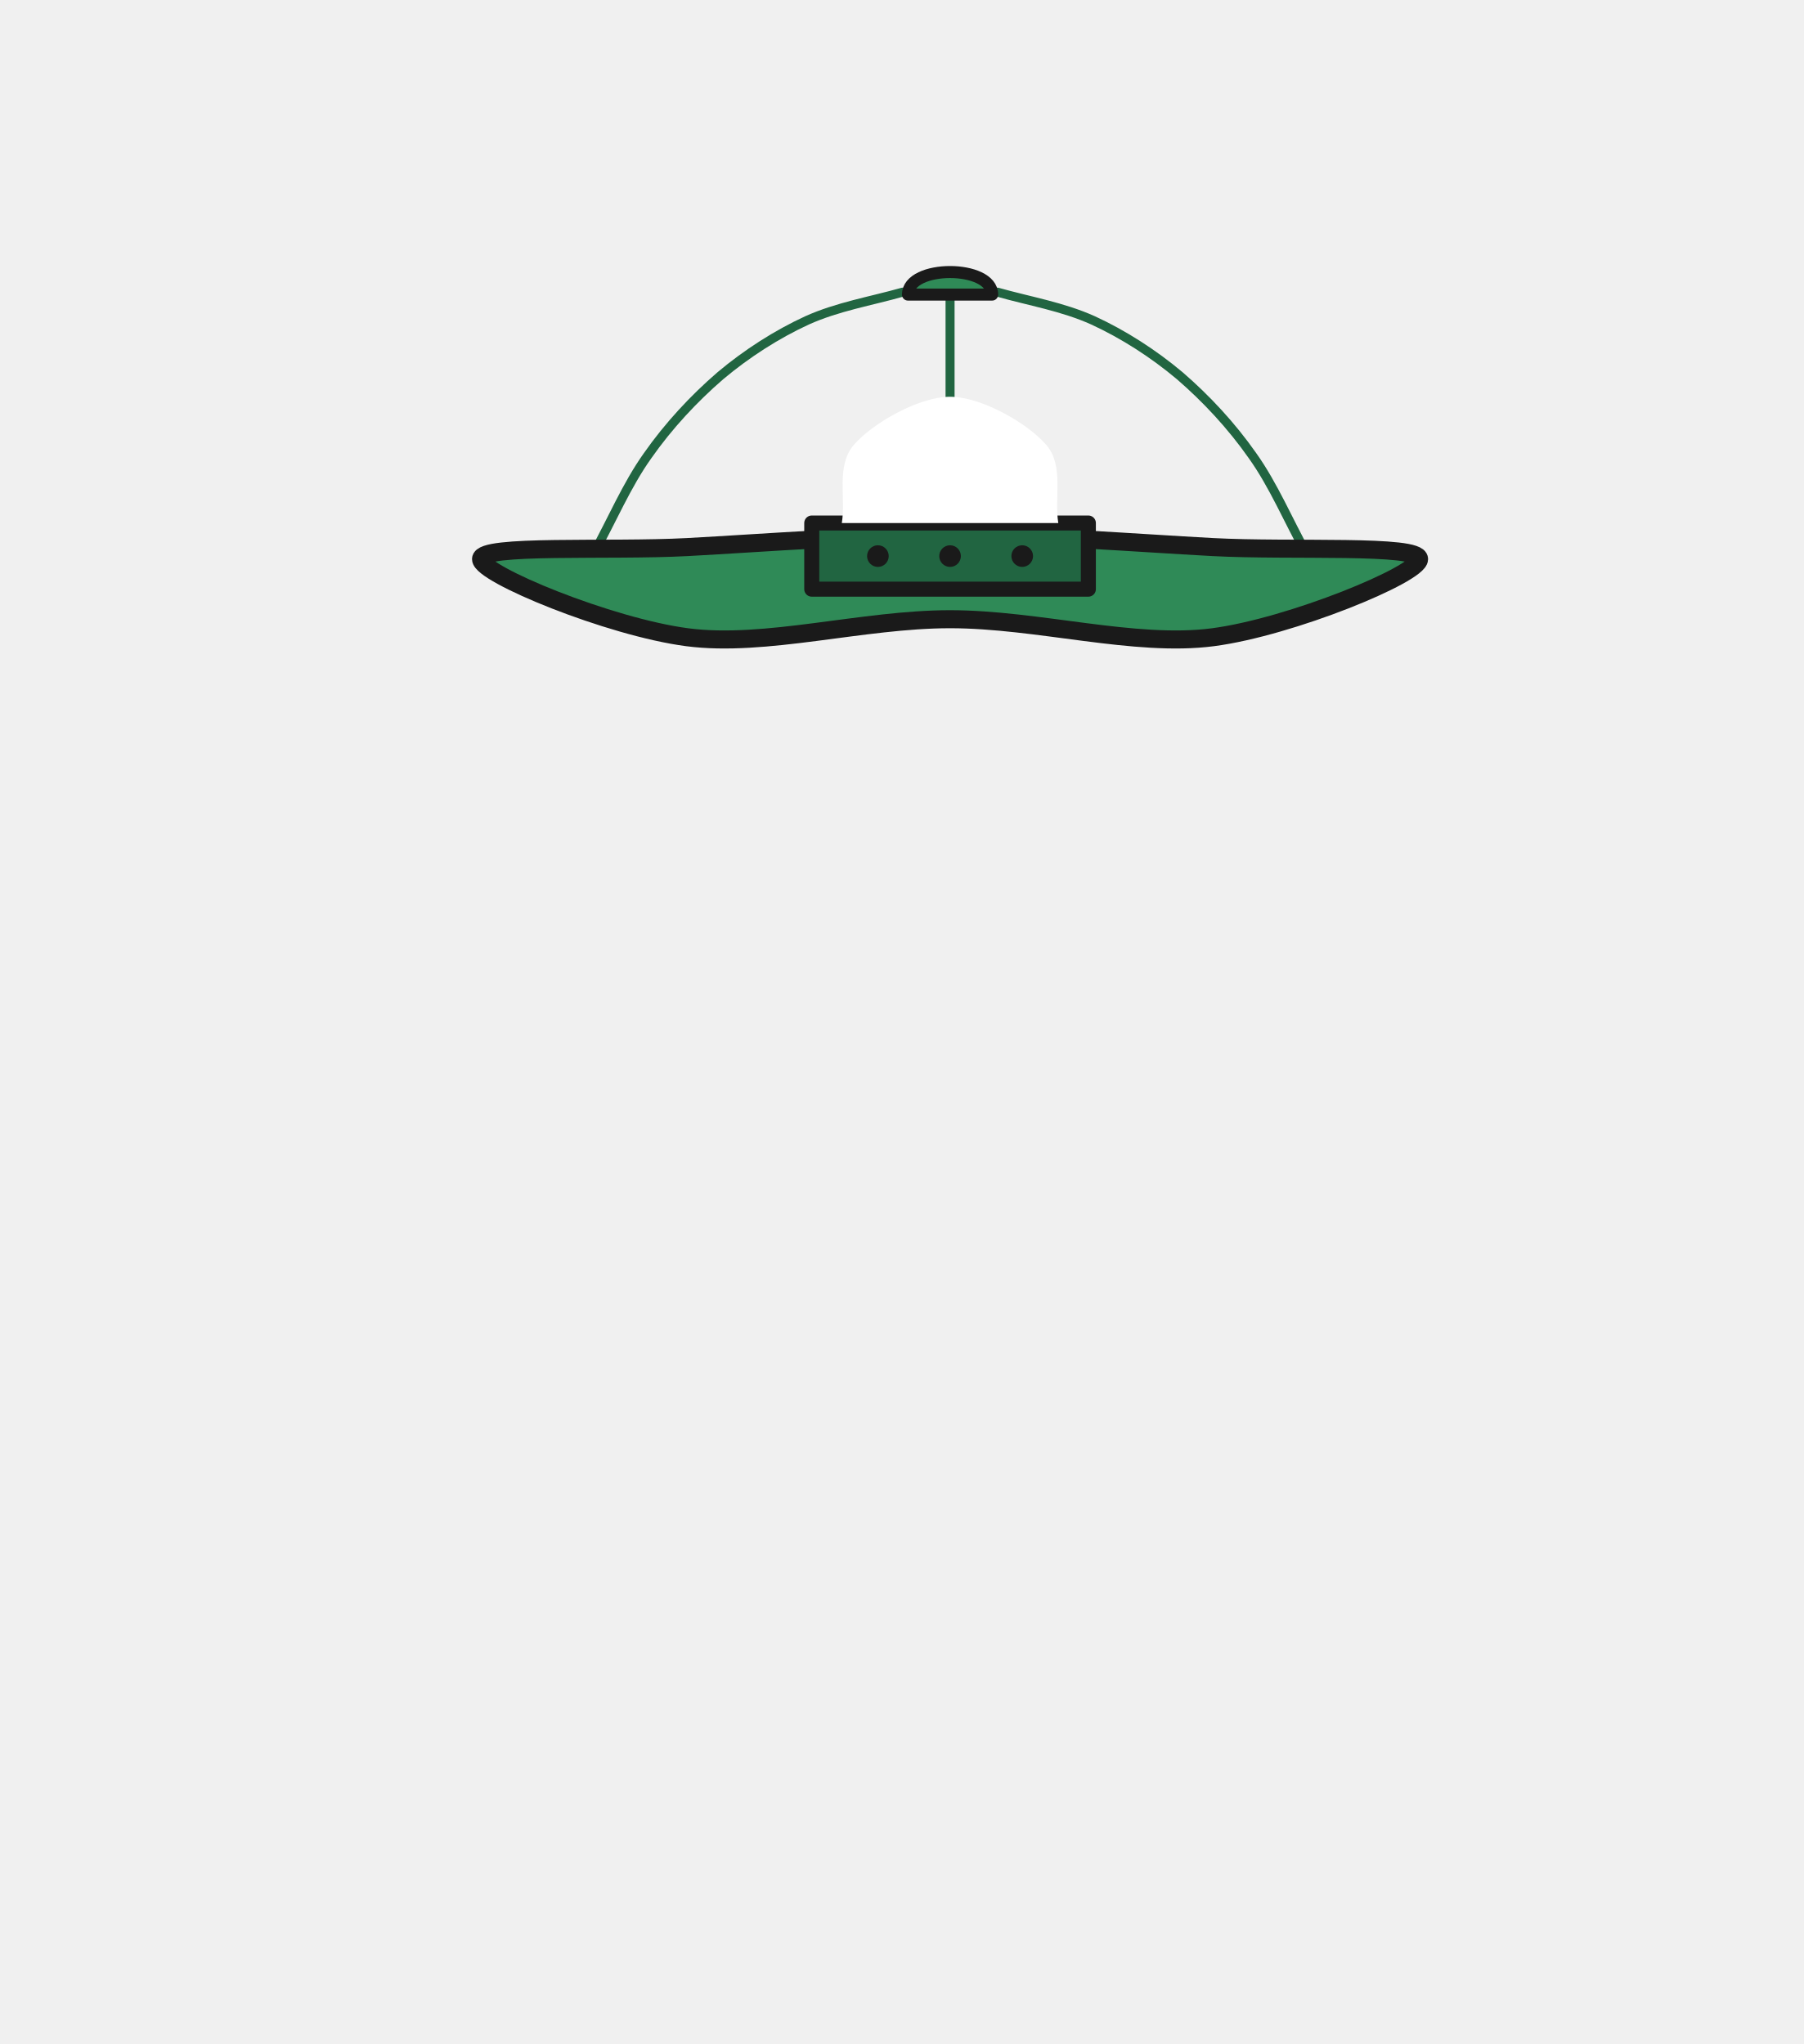
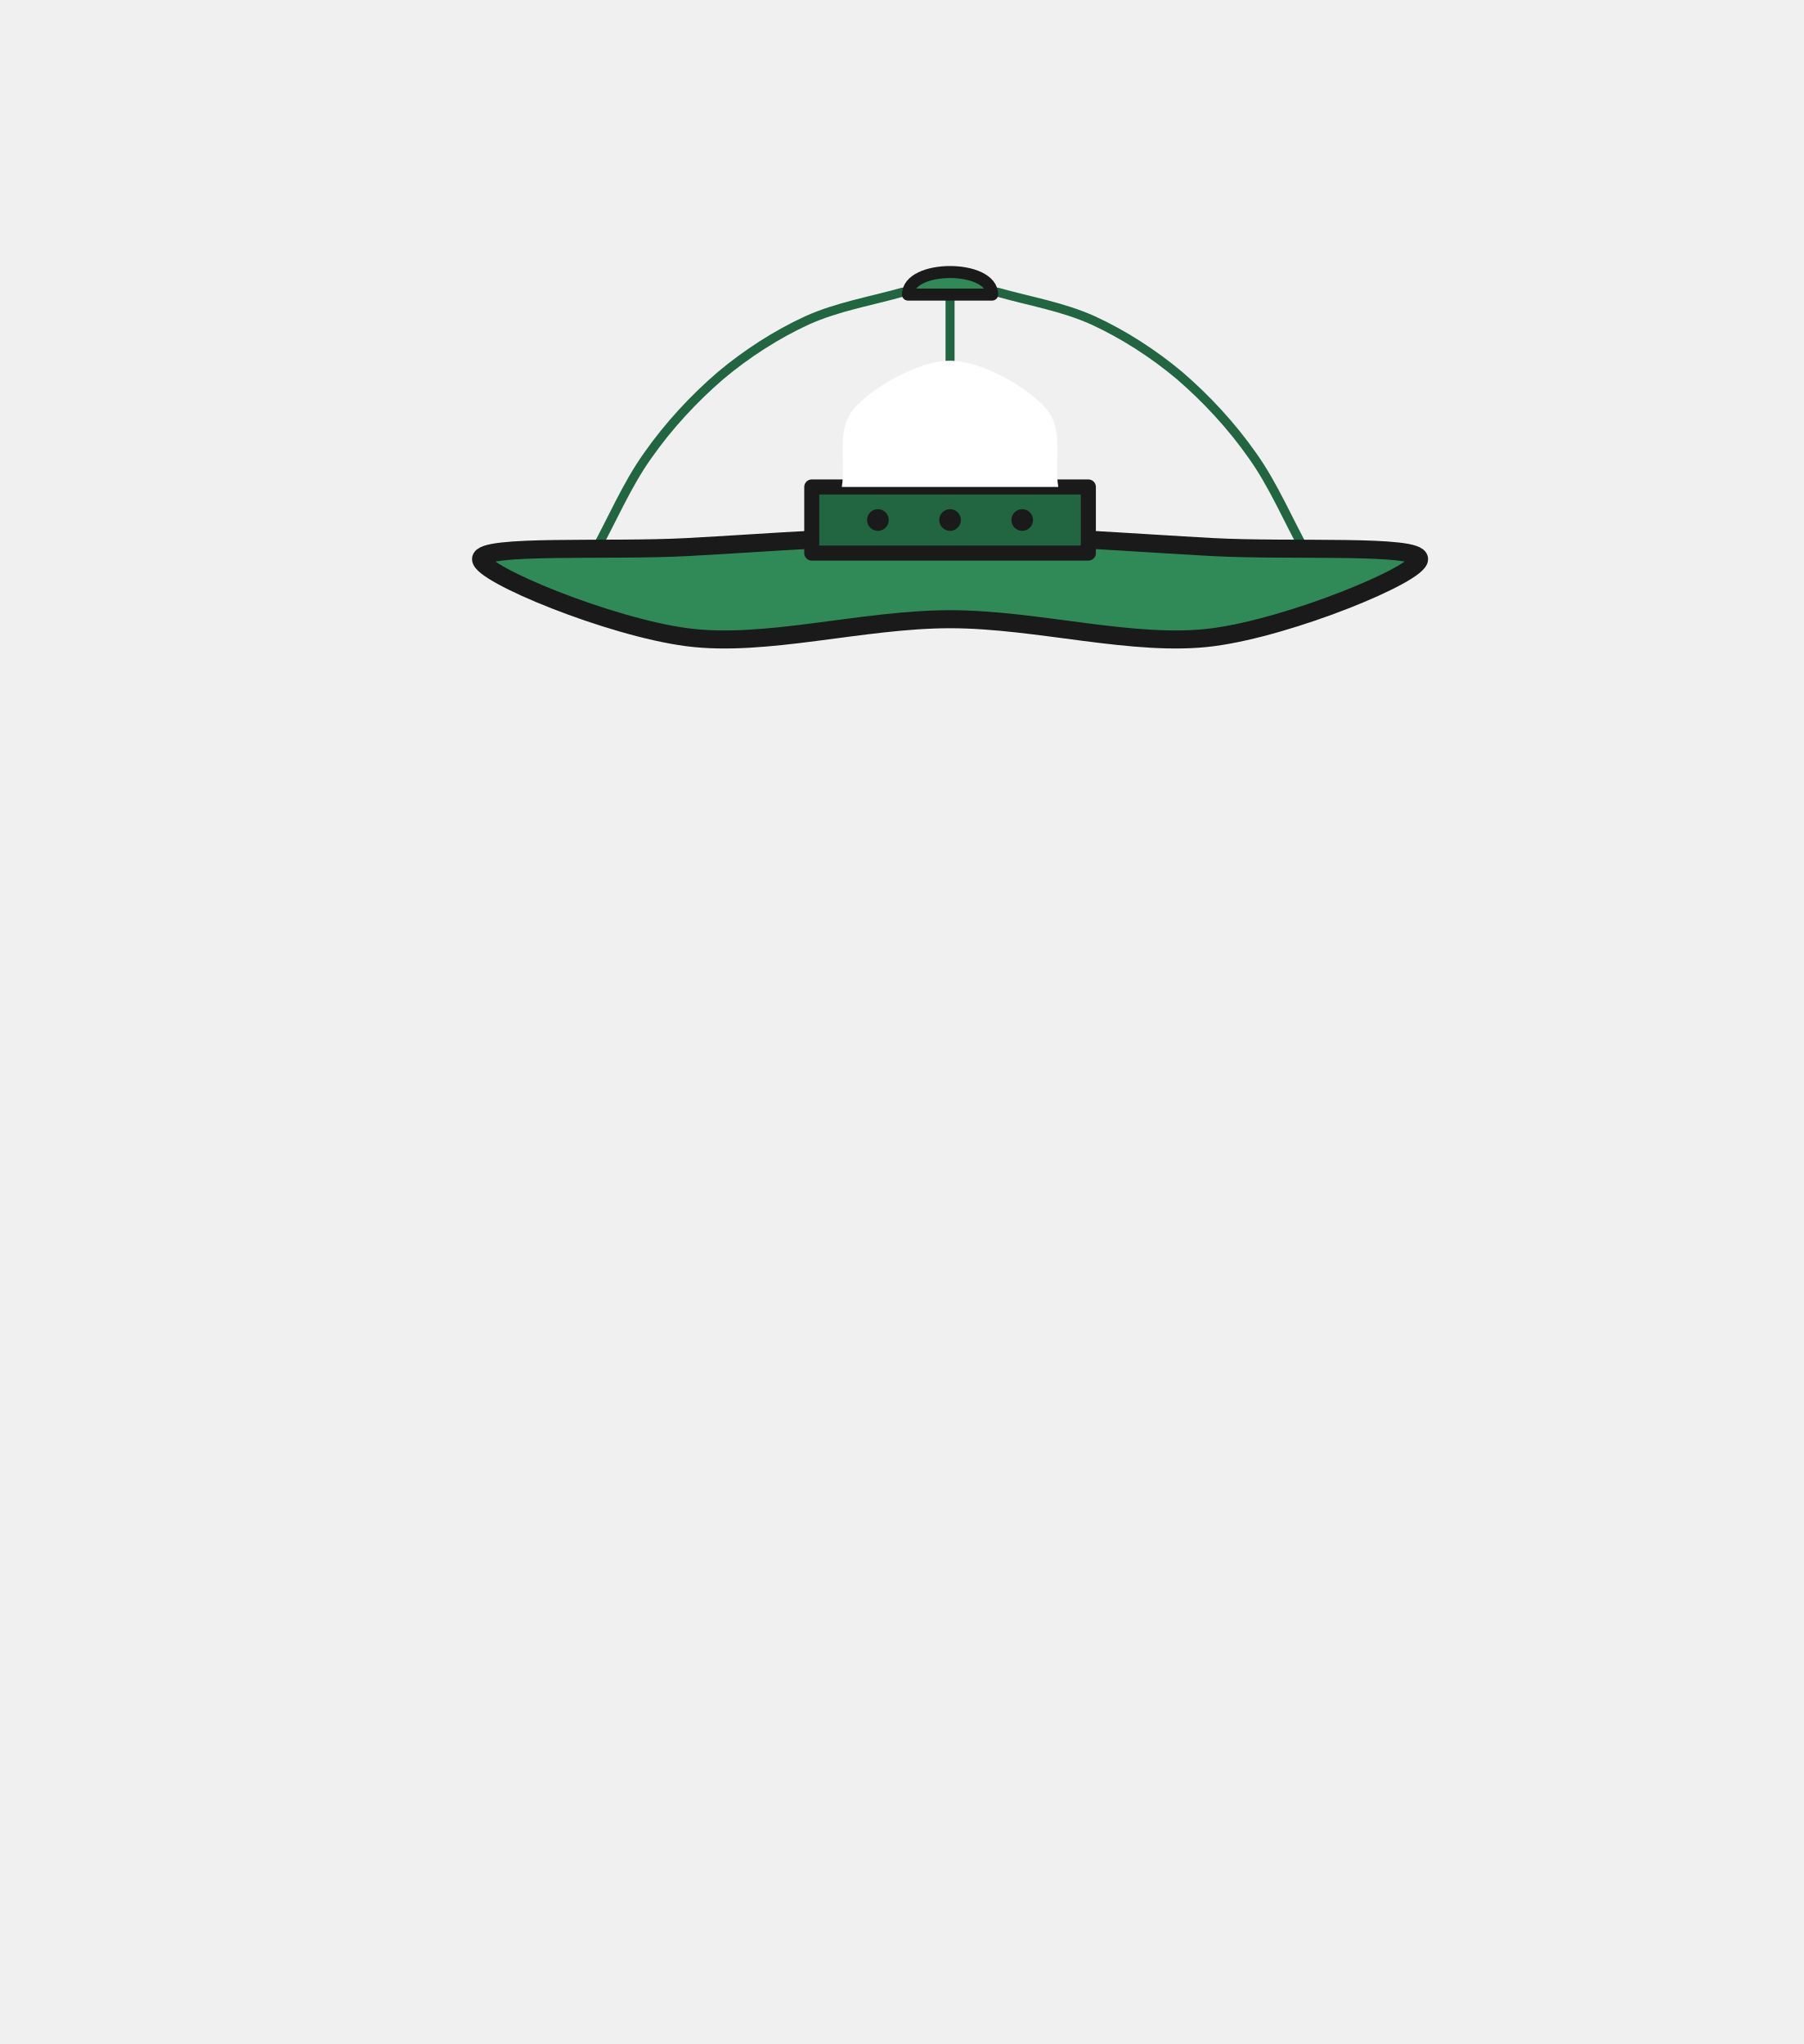
<svg xmlns="http://www.w3.org/2000/svg" width="300" height="340" viewBox="-150 -1060 300 340" data-stanley-view="profile" data-stanley-slot="headwear">
  <g id="seams">
    <path class="slot-hat" d="M8,-1011.4 L8,-967.9" fill="none" stroke="#216541" stroke-width="1.5" stroke-linejoin="round" stroke-linecap="round" />
    <path class="slot-hat" d="M15.9,-1011.4 C21.2,-1009.9 26.7,-1009 31.8,-1006.7 C36.8,-1004.4 41.8,-1001.2 46.2,-997.5 C50.6,-993.7 54.8,-989.2 58.3,-984.2 C61.8,-979.3 64.3,-973.3 67.3,-967.9" fill="none" stroke="#216541" stroke-width="1.5" stroke-linejoin="round" stroke-linecap="round" />
    <path class="slot-hat" d="M0.1,-1011.4 C-5.2,-1009.9 -10.7,-1009 -15.8,-1006.7 C-20.8,-1004.4 -25.8,-1001.2 -30.2,-997.5 C-34.6,-993.7 -38.8,-989.2 -42.3,-984.2 C-45.8,-979.3 -48.3,-973.3 -51.3,-967.9" fill="none" stroke="#216541" stroke-width="1.5" stroke-linejoin="round" stroke-linecap="round" />
    <path class="slot-hat" d="M1,-1011 C1,-1016 15,-1016 15,-1011 Z" fill="#2f8a57" stroke="#1a1a1a" stroke-width="2" stroke-linejoin="round" stroke-linecap="round" />
  </g>
  <g id="brim" />
  <g id="brim-back">
    <path class="slot-hat" d="M-70,-967 C-70,-969.5 -48.7,-968.3 -35.7,-969 C-22.7,-969.7 -6.6,-971 8,-971 C22.6,-971 38.7,-969.7 51.7,-969 C64.7,-968.3 86,-969.5 86,-967 C86,-964.5 64.7,-955.7 51.7,-954 C38.7,-952.3 22.6,-957 8,-957 C-6.6,-957 -22.7,-952.3 -35.7,-954 C-48.7,-955.7 -70,-964.5 -70,-967 Z" fill="#2f8a57" stroke="#1a1a1a" stroke-width="3" stroke-linejoin="round" stroke-linecap="round" />
  </g>
  <g id="strap">
-     <path class="slot-hat" d="M-15,-973 L31,-973 L31,-962 L-15,-962 Z" fill="#216541" stroke="#1a1a1a" stroke-width="2.5" stroke-linejoin="round" stroke-linecap="round" />
-     <circle cx="-4" cy="-967.5" r="1.8" fill="#1a1a1a" />
-     <circle cx="8" cy="-967.5" r="1.8" fill="#1a1a1a" />
-     <circle cx="20" cy="-967.5" r="1.8" fill="#1a1a1a" />
+     <path class="slot-hat" d="M-15,-979 L31,-979 L31,-968 L-15,-968 Z" fill="#216541" stroke="#1a1a1a" stroke-width="2.5" stroke-linejoin="round" stroke-linecap="round" />
+     <circle cx="-4" cy="-973.5" r="1.8" fill="#1a1a1a" />
+     <circle cx="8" cy="-973.5" r="1.8" fill="#1a1a1a" />
+     <circle cx="20" cy="-973.5" r="1.8" fill="#1a1a1a" />
  </g>
  <g id="gap">
-     <path d="M-10,-973 C-9.3,-977.3 -11,-982.5 -8,-986 C-5,-989.5 2.7,-994 8,-994 C13.3,-994 21,-989.5 24,-986 C27,-982.5 25.3,-977.3 26,-973 L-10,-973 Z" fill="#ffffff" />
+     <path d="M-10,-979 C-9.3,-983.3 -11,-988.5 -8,-992 C-5,-995.5 2.7,-1000 8,-1000 C13.3,-1000 21,-995.5 24,-992 C27,-988.5 25.3,-983.3 26,-979 L-10,-979 Z" fill="#ffffff" />
  </g>
</svg>
